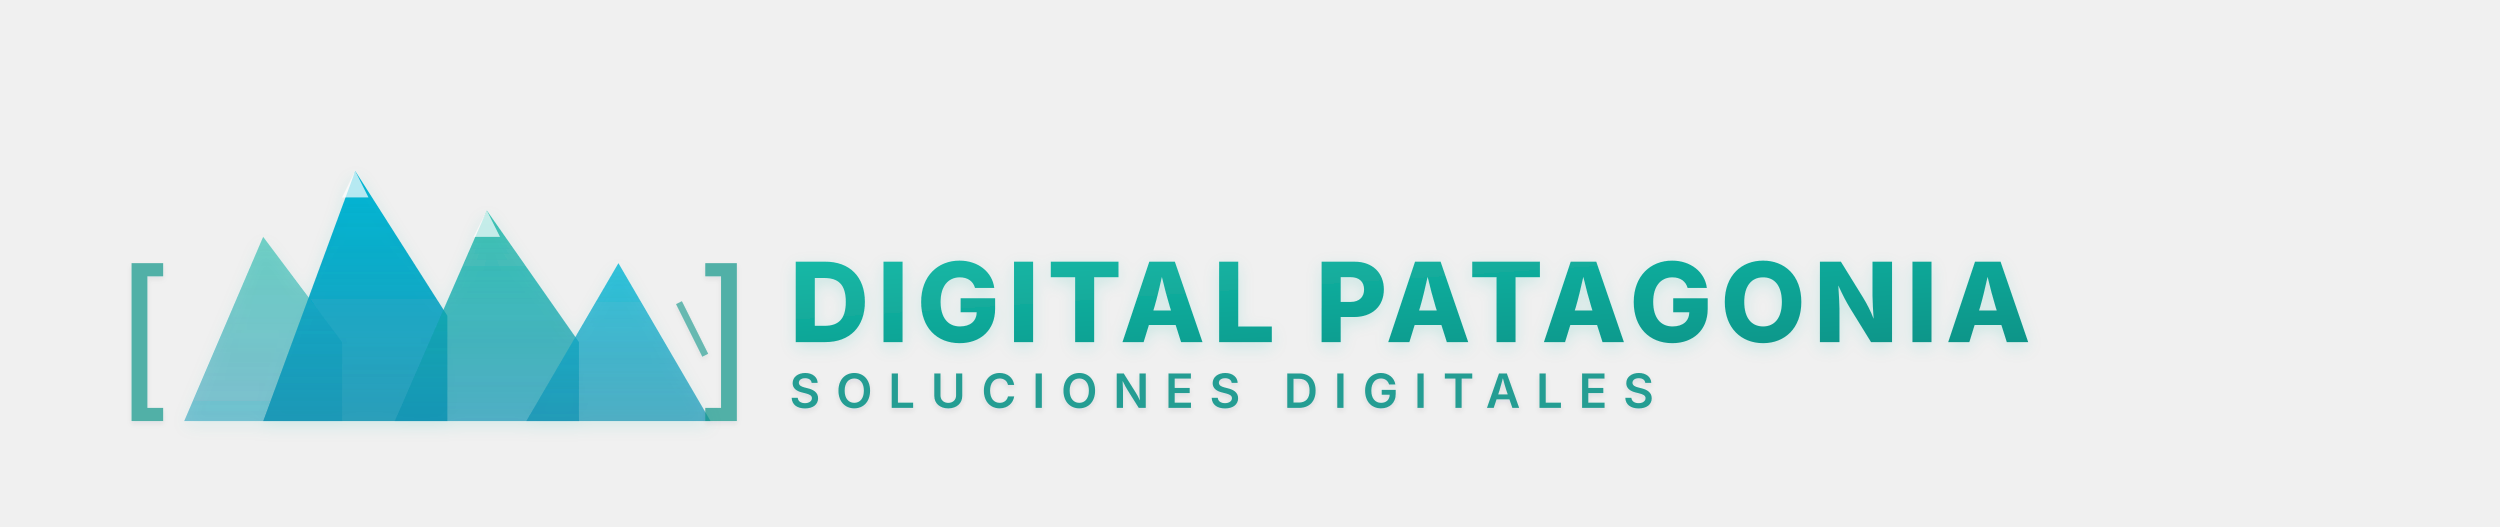
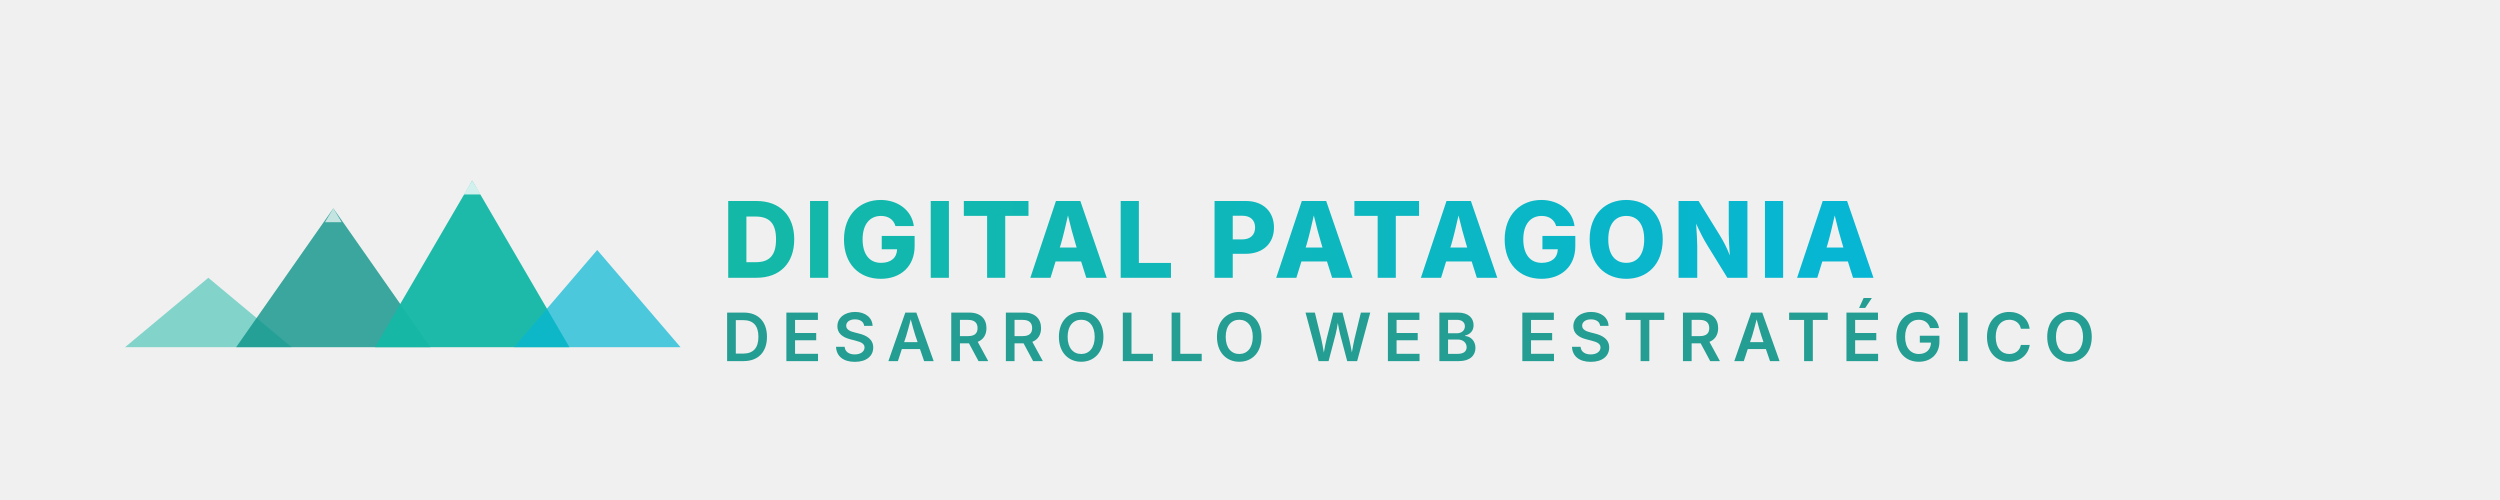
- <svg xmlns="http://www.w3.org/2000/svg" viewBox="0 0 950 200">
+ <svg xmlns="http://www.w3.org/2000/svg" viewBox="0 0 900 180" style="max-width: 100%;">
  <defs>
-     <linearGradient id="lightPrimaryGrad" x1="0%" y1="0%" x2="100%" y2="100%">
+     <linearGradient id="grad1d" x1="0%" y1="0%" x2="100%" y2="0%">
      <stop offset="0%" style="stop-color:#14b8a6;stop-opacity:1" />
-       <stop offset="100%" style="stop-color:#0d9488;stop-opacity:1" />
+       <stop offset="100%" style="stop-color:#06b6d4;stop-opacity:1" />
    </linearGradient>
-     <linearGradient id="lightMountainGrad1" x1="0%" y1="0%" x2="0%" y2="100%">
-       <stop offset="0%" style="stop-color:#14b8a6;stop-opacity:0.9" />
-       <stop offset="100%" style="stop-color:#0891b2;stop-opacity:0.75" />
-     </linearGradient>
-     <linearGradient id="lightMountainGrad2" x1="0%" y1="0%" x2="0%" y2="100%">
-       <stop offset="0%" style="stop-color:#06b6d4;stop-opacity:1" />
-       <stop offset="100%" style="stop-color:#0891b2;stop-opacity:0.85" />
-     </linearGradient>
-     <filter id="lightShadow" x="-50%" y="-50%" width="200%" height="200%">
-       <feDropShadow dx="0" dy="2" stdDeviation="3" flood-color="#14b8a6" flood-opacity="0.15" />
-     </filter>
-     <filter id="softShadow" x="-50%" y="-50%" width="200%" height="200%">
-       <feDropShadow dx="0" dy="1" stdDeviation="1" flood-color="#0f172a" flood-opacity="0.1" />
-     </filter>
  </defs>
-   <g transform="translate(50, 40)">
-     <g filter="url(#lightShadow)">
-       <path d="M 20 120 L 50 50 L 80 90 L 80 120 Z" fill="url(#lightMountainGrad1)" opacity="0.65" />
-       <path d="M 50 120 L 85 25 L 120 80 L 120 120 Z" fill="url(#lightMountainGrad2)" />
-       <path d="M 100 120 L 135 40 L 170 90 L 170 120 Z" fill="url(#lightMountainGrad1)" opacity="0.9" />
-       <path d="M 150 120 L 185 60 L 220 120 Z" fill="url(#lightMountainGrad2)" opacity="0.8" />
-       <path d="M 85 25 L 90 35 L 80 35 Z" fill="#ffffff" opacity="0.7" />
-       <path d="M 135 40 L 140 50 L 130 50 Z" fill="#ffffff" opacity="0.7" />
-     </g>
-     <g opacity="0.7" filter="url(#softShadow)">
-       <path d="M 0 60 L 12 60 L 12 65 L 6 65 L 6 115 L 12 115 L 12 120 L 0 120 Z" fill="#0d9488" />
-       <path d="M 230 60 L 218 60 L 218 65 L 224 65 L 224 115 L 218 115 L 218 120 L 230 120 Z" fill="#0d9488" />
-       <line x1="208" y1="75" x2="218" y2="95" stroke="#0d9488" stroke-width="2.5" opacity="0.85" />
-     </g>
+   <g transform="translate(35, 40)">
+     <path d="M 10 85 L 40 60 L 70 85 Z" fill="#14b8a6" opacity="0.5" />
+     <path d="M 50 85 L 85 35 L 120 85 Z" fill="#0d9488" opacity="0.8" />
+     <path d="M 100 85 L 135 25 L 170 85 Z" fill="#14b8a6" opacity="0.95" />
+     <path d="M 150 85 L 180 50 L 210 85 Z" fill="#06b6d4" opacity="0.7" />
+     <path d="M 10 85 L 210 85" stroke="url(#grad1d)" stroke-width="2.5" opacity="0.6" />
+     <path d="M 135 25 L 138 30 L 132 30 Z" fill="white" opacity="0.8" />
+     <path d="M 85 35 L 88 40 L 82 40 Z" fill="white" opacity="0.7" />
  </g>
-   <g transform="translate(0, 0)">
-     <text x="300" y="130" font-family="'Inter', 'Arial', sans-serif" font-size="42" font-weight="800" fill="url(#lightPrimaryGrad)" letter-spacing="3" filter="url(#lightShadow)">
-             DIGITAL PATAGONIA
-         </text>
-     <text x="300" y="155" font-family="'Inter', 'Arial', sans-serif" font-size="18" font-weight="600" fill="#0d9488" letter-spacing="6" opacity="0.9" filter="url(#softShadow)">
-             SOLUCIONES DIGITALES
-         </text>
-   </g>
+   <text x="260" y="100" font-family="'Inter', sans-serif" font-size="38" font-weight="800" fill="url(#grad1d)" letter-spacing="2">
+         DIGITAL PATAGONIA
+     </text>
+   <text x="260" y="130" font-family="'Inter', sans-serif" font-size="24" font-weight="600" fill="#0d9488" letter-spacing="4" opacity="0.9">
+         DESARROLLO WEB ESTRATÉGICO
+     </text>
</svg>
